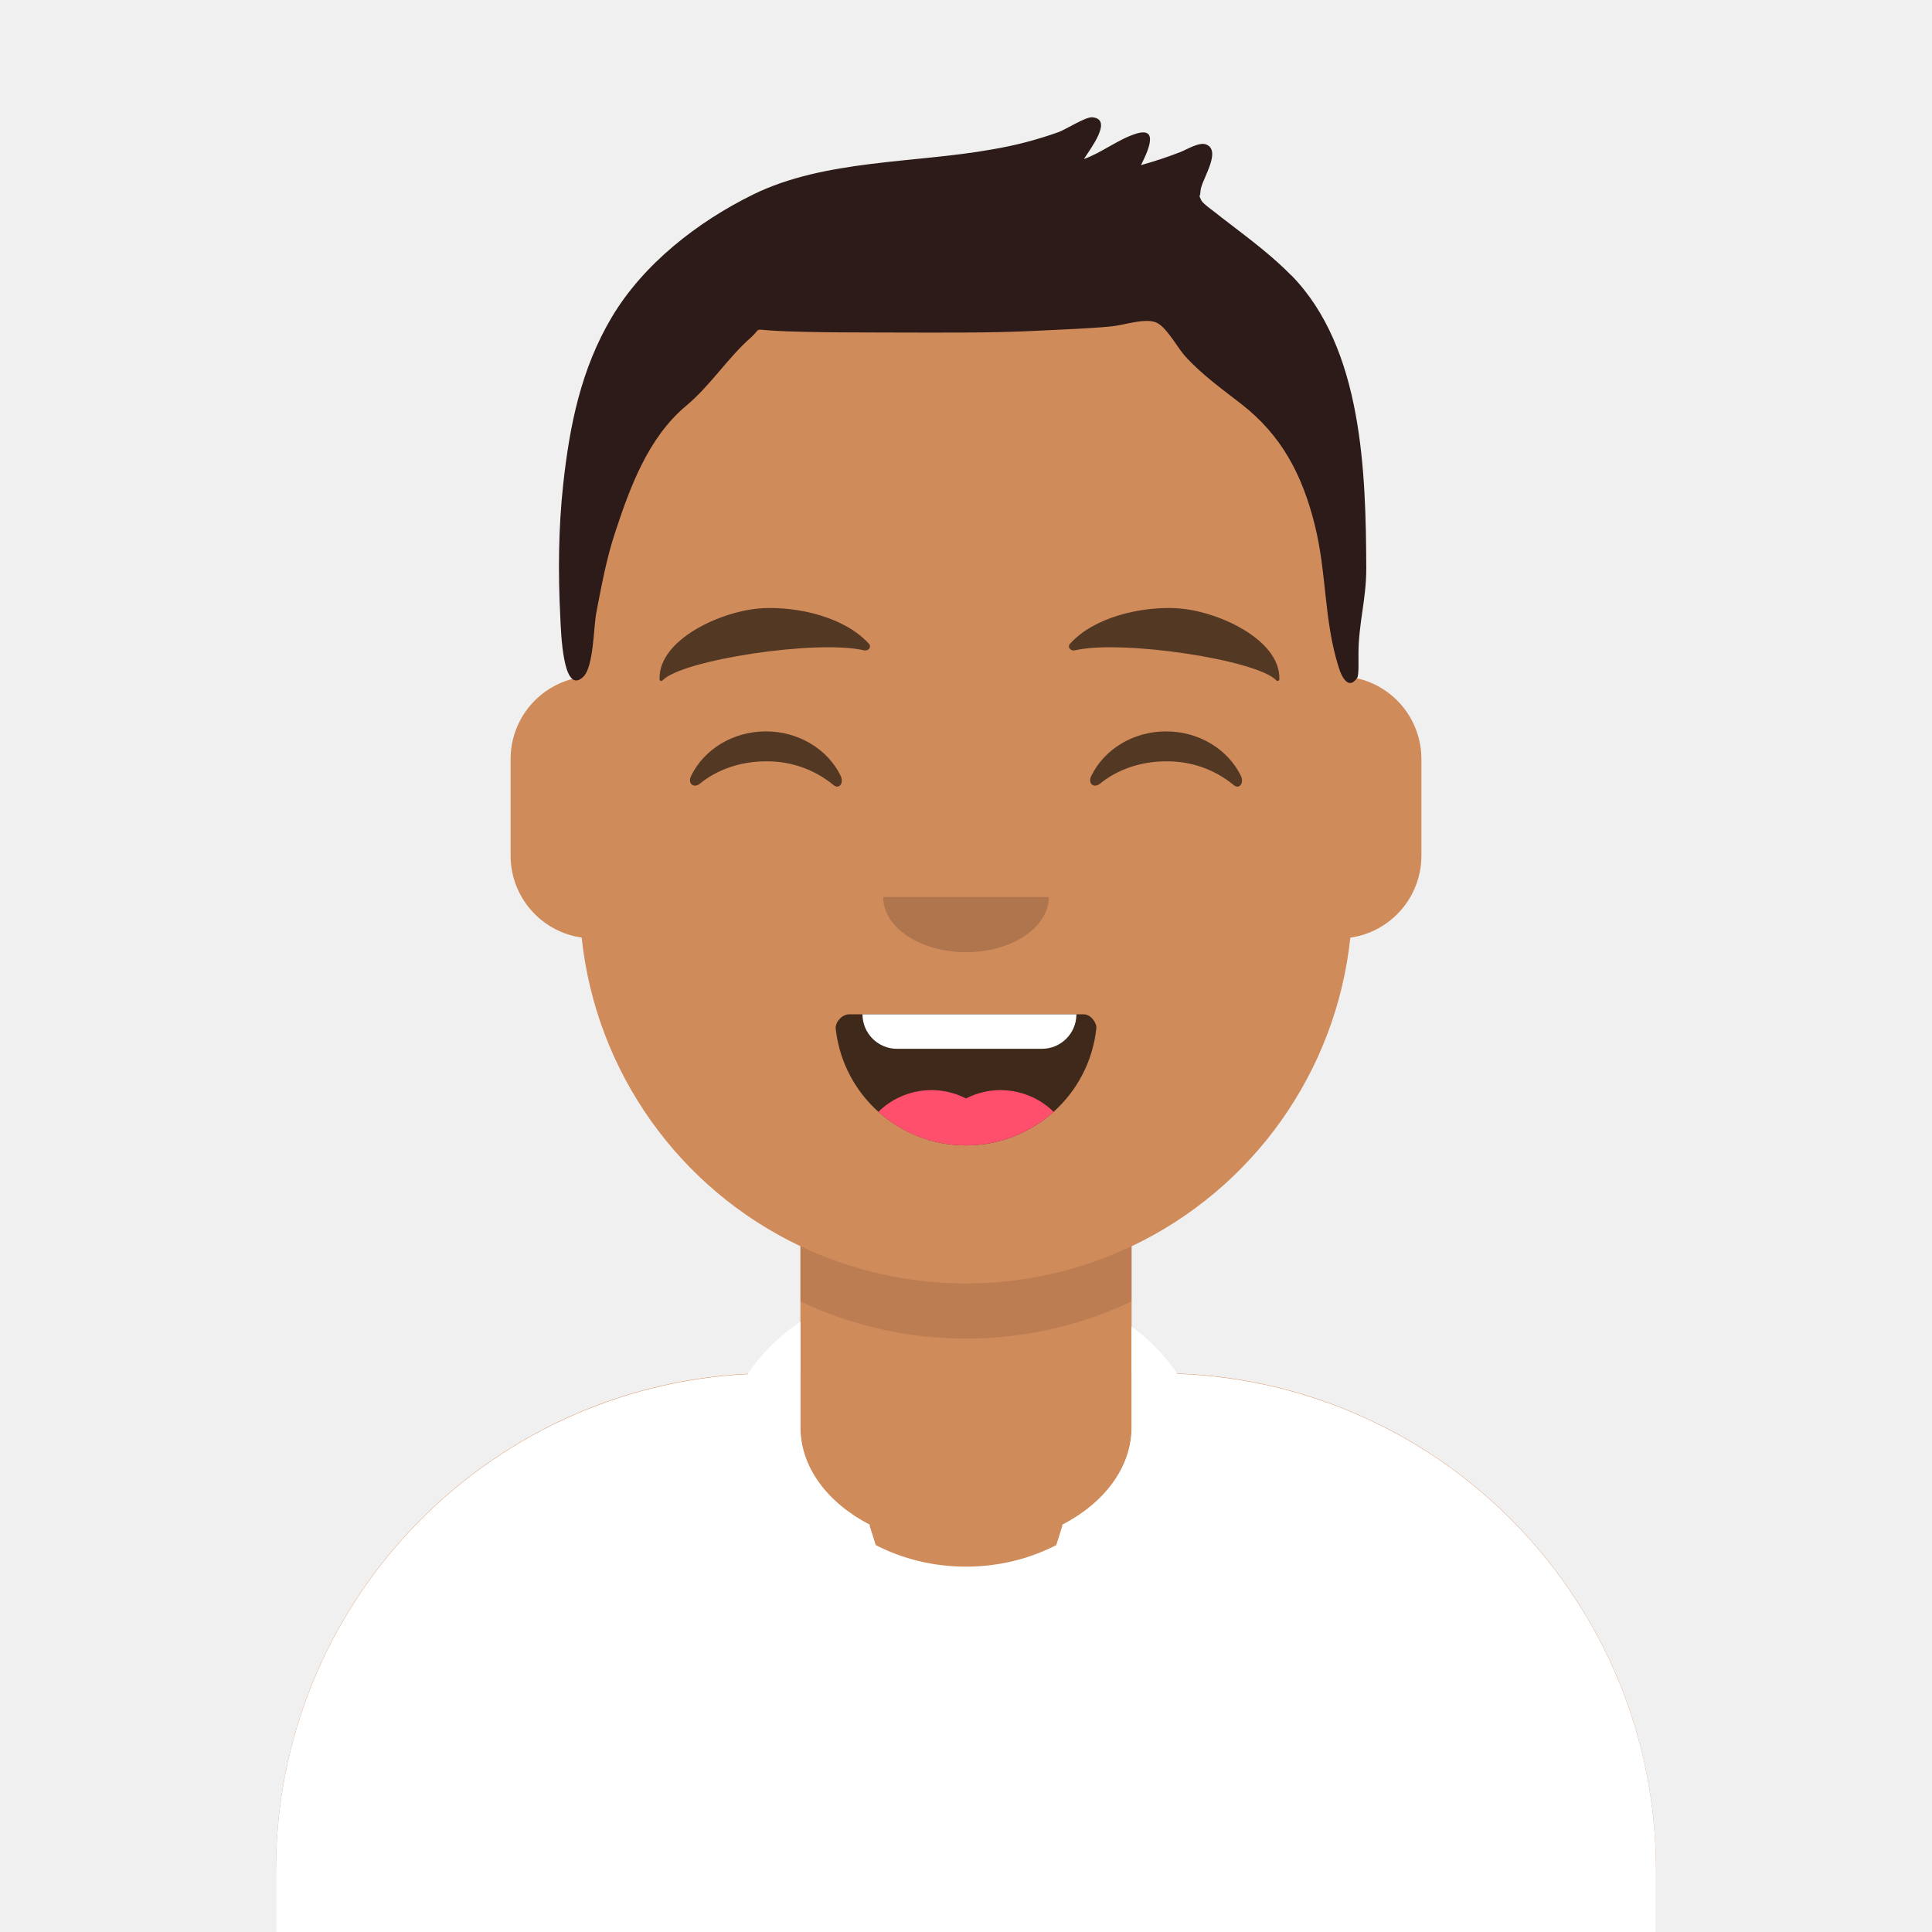
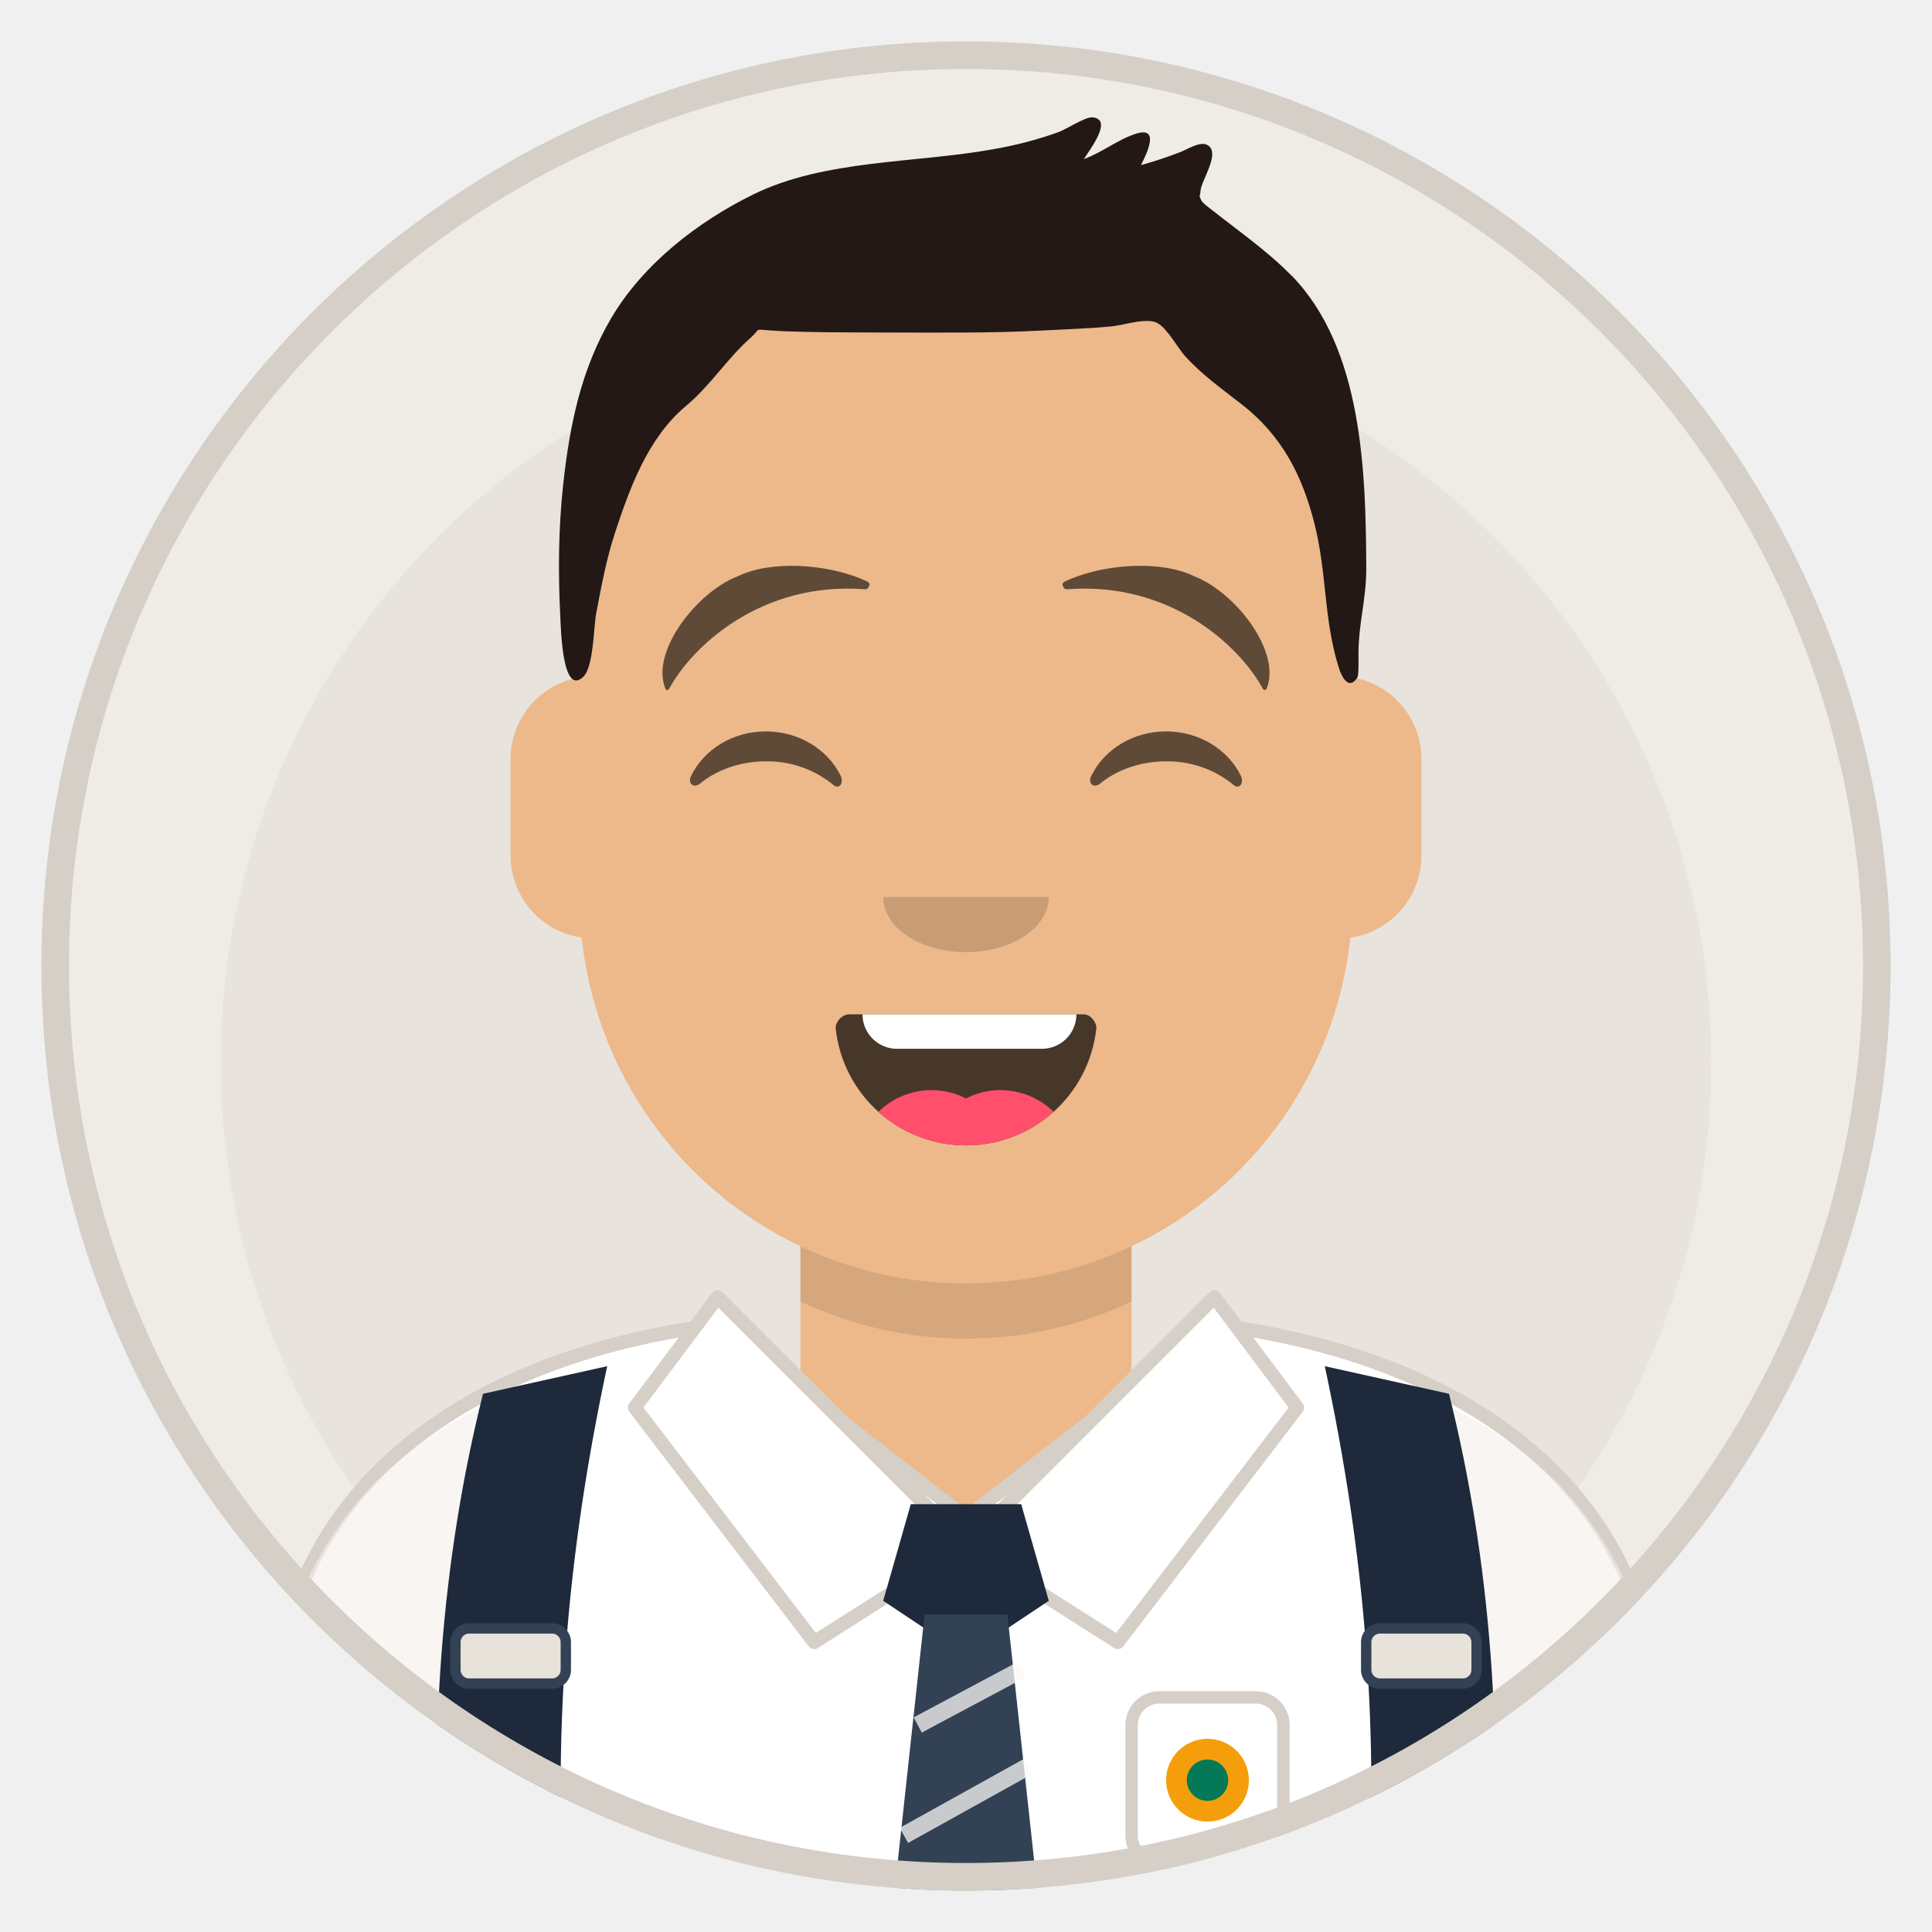
- <svg xmlns="http://www.w3.org/2000/svg" width="128" height="128" viewBox="0 0 280 280" fill="none" shape-rendering="auto">
-   <mask id="viewboxMask">
-     <rect width="280" height="280" rx="0" ry="0" x="0" y="0" fill="#fff" />
-   </mask>
-   <g mask="url(#viewboxMask)">
-     <g transform="translate(8)">
-       <path d="M132 36a56 56 0 0 0-56 56v6.17A12 12 0 0 0 66 110v14a12 12 0 0 0 10.3 11.88 56.04 56.04 0 0 0 31.7 44.73v18.4h-4a72 72 0 0 0-72 72v9h200v-9a72 72 0 0 0-72-72h-4v-18.39a56.04 56.04 0 0 0 31.7-44.73A12 12 0 0 0 198 124v-14a12 12 0 0 0-10-11.83V92a56 56 0 0 0-56-56Z" fill="#d08b5b" />
-       <path d="M108 180.61v8a55.79 55.79 0 0 0 24 5.39c8.59 0 16.73-1.93 24-5.39v-8a55.79 55.79 0 0 1-24 5.39 55.79 55.79 0 0 1-24-5.39Z" fill="#000" fill-opacity=".1" />
-       <g transform="translate(0 170)">
-         <path d="M100.37 29.14a27.6 27.6 0 0 1 7.63-7.57v15.3c0 5.83 3.98 10.98 10.08 14.13l-.08.06.9 2.86c3.89 2 8.35 3.13 13.1 3.13s9.21-1.13 13.1-3.13l.9-2.86-.08-.06c6.1-3.15 10.08-8.3 10.08-14.12v-14.6a27.1 27.1 0 0 1 6.6 6.82 72 72 0 0 1 69.4 71.95V110H32v-8.95a72 72 0 0 1 68.37-71.9Z" fill="#ffffff" />
-         <path d="M108 21.57c-6.77 4.6-11 11.17-11 18.46 0 7.4 4.36 14.05 11.3 18.66l6.12-4.81 4.58.33-1-3.15.08-.06c-6.1-3.15-10.08-8.3-10.08-14.12v-15.3ZM156 36.88c0 5.82-3.98 10.97-10.08 14.12l.08.06-1 3.15 4.58-.33 5.65 4.45c6.63-4.6 10.77-11.1 10.77-18.3 0-6.92-3.82-13.2-10-17.75v14.6Z" fill="#fff" fill-opacity=".75" />
+ <svg xmlns="http://www.w3.org/2000/svg" viewBox="0 0 280 280" width="128" height="128" fill="none">
+   <defs>
+     <clipPath id="avatarClip">
+       <circle cx="140" cy="140" r="134" />
+     </clipPath>
+   </defs>
+   <g clip-path="url(#avatarClip)">
+     <circle cx="140" cy="140" r="134" fill="#EFECE6" />
+     <circle cx="140" cy="154" r="108" fill="#E2DDD3" opacity="0.55" />
+     <path d="M22 236 Q140 196 258 236 L258 280 L22 280 Z" fill="#E2DDD3" opacity="0.75" />
+     <mask id="viewboxMask">
+       <rect width="280" height="280" rx="0" ry="0" x="0" y="0" fill="#fff" />
+     </mask>
+     <g mask="url(#viewboxMask)">
+       <g transform="translate(8)">
+         <path d="M132 36a56 56 0 0 0-56 56v6.17A12 12 0 0 0 66 110v14a12 12 0 0 0 10.3 11.88 56.04 56.04 0 0 0 31.7 44.73v18.4h-4a72 72 0 0 0-72 72v9h200v-9a72 72 0 0 0-72-72h-4v-18.39a56.04 56.04 0 0 0 31.7-44.73A12 12 0 0 0 198 124v-14a12 12 0 0 0-10-11.83V92a56 56 0 0 0-56-56Z" fill="#edb98a" />
+         <path d="M108 180.61v8a55.79 55.79 0 0 0 24 5.39c8.59 0 16.73-1.93 24-5.39v-8a55.79 55.79 0 0 1-24 5.39 55.79 55.79 0 0 1-24-5.39Z" fill="#000" fill-opacity=".1" />
+         <g>
+           <path d="M28 280 L32 244 C36 212 64 196 96 192 L132 220 L168 192 C200 196 228 212 232 244 L236 280 Z" fill="#FFFFFF" stroke="#D5CFC7" stroke-width="2" />
+           <path d="M28 280 L64 280 L72 200 C52 206 36 220 32 244 Z" fill="#F3EFEA" opacity="0.6" />
+           <path d="M236 280 L200 280 L192 200 C212 206 228 220 232 244 Z" fill="#F3EFEA" opacity="0.6" />
+           <polygon points="96,188 132,224 110,238 84,204" fill="#FFFFFF" stroke="#D5CFC7" stroke-width="2" stroke-linejoin="round" />
+           <polygon points="168,188 132,224 154,238 180,204" fill="#FFFFFF" stroke="#D5CFC7" stroke-width="2" stroke-linejoin="round" />
+           <polygon points="124,218 140,218 144,232 132,240 120,232" fill="#1E293B" />
+           <polygon points="126,234 138,234 143,280 121,280" fill="#334155" />
+           <path d="M125 250 L140 242 M123 266 L141 256" stroke="#FAF8F5" stroke-width="2.5" opacity="0.75" />
+           <path d="M62 202 C56 226 54 252 56 280 L74 280 C72 252 74 226 80 198 Z" fill="#1E293B" />
+           <path d="M202 202 C208 226 210 252 208 280 L190 280 C192 252 190 226 184 198 Z" fill="#1E293B" />
+           <rect x="58" y="236" width="16" height="8" rx="2" fill="#E7E2DA" stroke="#334155" stroke-width="1.5" />
+           <rect x="190" y="236" width="16" height="8" rx="2" fill="#E7E2DA" stroke="#334155" stroke-width="1.5" />
+         </g>
+         <g transform="translate(78 134)">
+           <path fill-rule="evenodd" clip-rule="evenodd" d="M35.12 15.13a19 19 0 0 0 37.77-.09c.08-.77-.77-2.04-1.85-2.04H37.1C36 13 35 14.18 35.12 15.13Z" fill="#000" fill-opacity=".7" />
+           <path d="M70 13H39a5 5 0 0 0 5 5h21a5 5 0 0 0 5-5Z" fill="#fff" />
+           <path d="M66.7 27.14A10.96 10.96 0 0 0 54 25.2a10.95 10.95 0 0 0-12.7 1.94A18.93 18.93 0 0 0 54 32c4.88 0 9.33-1.84 12.7-4.86Z" fill="#FF4F6D" />
+         </g>
+         <g transform="translate(104 122)">
+           <path fill-rule="evenodd" clip-rule="evenodd" d="M16 8c0 4.42 5.37 8 12 8s12-3.58 12-8" fill="#000" fill-opacity=".16" />
+         </g>
+         <g transform="translate(76 90)">
+           <path d="M16.16 22.45c1.85-3.8 6-6.45 10.84-6.45 4.81 0 8.96 2.63 10.82 6.4.55 1.13-.24 2.05-1.03 1.37a15.05 15.05 0 0 0-9.8-3.43c-3.73 0-7.12 1.24-9.55 3.23-.9.73-1.82-.01-1.28-1.12ZM74.16 22.45c1.85-3.8 6-6.45 10.84-6.45 4.81 0 8.96 2.63 10.82 6.4.55 1.13-.24 2.05-1.03 1.37a15.05 15.05 0 0 0-9.8-3.43c-3.74 0-7.13 1.24-9.56 3.23-.9.73-1.82-.01-1.28-1.12Z" fill-rule="evenodd" clip-rule="evenodd" fill="#000" fill-opacity=".6" />
+         </g>
+         <g transform="translate(76 82)">
+           <path d="m22.77 1.58.9-.4C28.93-.91 36.88-.03 41.73 2.3c.57.27.18 1.15-.4 1.1-14.92-1.14-24.96 8.15-28.37 14.45-.1.18-.41.2-.49.03-2.3-5.32 4.45-13.98 10.3-16.3ZM89.23 1.58l-.9-.4C83.07-.91 75.12-.03 70.27 2.3c-.57.27-.18 1.15.4 1.1 14.92-1.14 24.96 8.15 28.37 14.45.1.18.41.2.49.03 2.3-5.32-4.45-13.98-10.3-16.3Z" fill-rule="evenodd" clip-rule="evenodd" fill="#000" fill-opacity=".6" />
+         </g>
+         <g transform="translate(-1)">
+           <path fill-rule="evenodd" clip-rule="evenodd" d="M180.15 39.92c-2.76-2.82-5.96-5.21-9.08-7.61-.69-.53-1.39-1.05-2.06-1.6-.15-.12-1.72-1.24-1.9-1.66-.45-.99-.19-.22-.12-1.4.08-1.5 3.13-5.73.85-6.7-1-.43-2.8.7-3.75 1.08a59.56 59.56 0 0 1-5.73 1.9c.93-1.85 2.7-5.57-.63-4.58-2.6.78-5.03 2.77-7.64 3.7.86-1.4 4.32-5.8 1.2-6.05-.98-.07-3.8 1.75-4.86 2.14a55.81 55.81 0 0 1-9.63 2.51c-11.2 2.02-24.3 1.45-34.65 6.54-8 3.93-15.88 10.03-20.5 17.8-4.44 7.48-6.1 15.67-7.03 24.25-.69 6.3-.74 12.8-.42 19.12.1 2.07.34 11.61 3.34 8.72 1.5-1.44 1.49-7.25 1.87-9.22.75-3.91 1.47-7.85 2.72-11.64 2.2-6.68 4.81-13.8 10.3-18.4 3.53-2.94 6.01-6.93 9.39-9.9 1.51-1.35.36-1.2 2.8-1.03 1.63.12 3.28.16 4.92.2 3.8.1 7.6.08 11.4.1 7.64 0 15.25.12 22.89-.28 3.4-.18 6.8-.28 10.18-.6 1.9-.17 5.25-1.38 6.8-.45 1.43.84 2.91 3.61 3.94 4.75 2.41 2.67 5.3 4.72 8.12 6.92 5.9 4.57 8.87 10.33 10.66 17.48 1.79 7.13 1.29 13.75 3.5 20.76.38 1.24 1.4 3.36 2.67 1.46.24-.36.18-2.3.18-3.42 0-4.52 1.14-7.91 1.13-12.46-.06-13.83-.5-31.87-10.85-42.44Z" fill="#231815" />
+         </g>
+         <g transform="translate(49 72)" />
+         <g transform="translate(62 42)" />
      </g>
-       <g transform="translate(78 134)">
-         <path fill-rule="evenodd" clip-rule="evenodd" d="M35.12 15.13a19 19 0 0 0 37.77-.09c.08-.77-.77-2.04-1.85-2.04H37.1C36 13 35 14.18 35.12 15.13Z" fill="#000" fill-opacity=".7" />
-         <path d="M70 13H39a5 5 0 0 0 5 5h21a5 5 0 0 0 5-5Z" fill="#fff" />
-         <path d="M66.7 27.14A10.96 10.96 0 0 0 54 25.2a10.95 10.95 0 0 0-12.7 1.94A18.93 18.93 0 0 0 54 32c4.88 0 9.33-1.84 12.7-4.86Z" fill="#FF4F6D" />
-       </g>
-       <g transform="translate(104 122)">
-         <path fill-rule="evenodd" clip-rule="evenodd" d="M16 8c0 4.42 5.37 8 12 8s12-3.58 12-8" fill="#000" fill-opacity=".16" />
-       </g>
-       <g transform="translate(76 90)">
-         <path d="M16.16 22.45c1.85-3.8 6-6.45 10.84-6.45 4.81 0 8.96 2.63 10.82 6.4.55 1.13-.24 2.05-1.03 1.37a15.05 15.05 0 0 0-9.8-3.43c-3.73 0-7.12 1.24-9.55 3.23-.9.73-1.82-.01-1.28-1.12ZM74.16 22.45c1.85-3.8 6-6.45 10.84-6.45 4.81 0 8.96 2.63 10.82 6.4.55 1.13-.24 2.05-1.03 1.37a15.05 15.05 0 0 0-9.8-3.43c-3.74 0-7.13 1.24-9.56 3.23-.9.73-1.82-.01-1.28-1.12Z" fill-rule="evenodd" clip-rule="evenodd" fill="#000" fill-opacity=".6" />
-       </g>
-       <g transform="translate(76 82)">
-         <path d="M26.55 6.15c-5.8.27-15.2 4.49-14.96 10.34.01.18.3.27.43.12 2.76-2.96 22.32-5.95 29.2-4.36.64.14 1.12-.48.72-.93-3.43-3.85-10.2-5.43-15.4-5.18ZM86.45 6.15c5.8.27 15.2 4.49 14.96 10.34-.01.18-.3.27-.43.12-2.76-2.96-22.32-5.95-29.2-4.36-.64.14-1.12-.48-.72-.93 3.43-3.85 10.2-5.43 15.4-5.18Z" fill-rule="evenodd" clip-rule="evenodd" fill="#000" fill-opacity=".6" />
-       </g>
-       <g transform="translate(-1)">
-         <path fill-rule="evenodd" clip-rule="evenodd" d="M180.15 39.92c-2.76-2.82-5.96-5.21-9.08-7.61-.69-.53-1.39-1.05-2.06-1.6-.15-.12-1.72-1.24-1.9-1.66-.45-.99-.19-.22-.12-1.4.08-1.5 3.13-5.73.85-6.7-1-.43-2.8.7-3.75 1.08a59.56 59.56 0 0 1-5.73 1.9c.93-1.85 2.7-5.57-.63-4.58-2.6.78-5.03 2.77-7.64 3.7.86-1.4 4.32-5.8 1.2-6.05-.98-.07-3.8 1.75-4.86 2.14a55.81 55.81 0 0 1-9.63 2.51c-11.2 2.02-24.3 1.45-34.65 6.54-8 3.93-15.88 10.03-20.5 17.8-4.44 7.48-6.1 15.67-7.03 24.25-.69 6.3-.74 12.8-.42 19.12.1 2.07.34 11.61 3.34 8.72 1.5-1.44 1.49-7.25 1.87-9.22.75-3.91 1.47-7.85 2.72-11.64 2.2-6.68 4.81-13.8 10.3-18.4 3.53-2.94 6.01-6.93 9.39-9.9 1.51-1.35.36-1.2 2.8-1.03 1.63.12 3.28.16 4.92.2 3.8.1 7.6.08 11.4.1 7.64 0 15.25.12 22.89-.28 3.4-.18 6.8-.28 10.18-.6 1.9-.17 5.25-1.38 6.8-.45 1.43.84 2.91 3.61 3.94 4.75 2.41 2.67 5.3 4.72 8.12 6.92 5.9 4.57 8.87 10.33 10.66 17.48 1.79 7.13 1.29 13.75 3.5 20.76.38 1.24 1.4 3.36 2.67 1.46.24-.36.18-2.3.18-3.42 0-4.52 1.14-7.91 1.13-12.46-.06-13.83-.5-31.87-10.85-42.44Z" fill="#2c1b18" />
-       </g>
-       <g transform="translate(49 72)" />
-       <g transform="translate(62 42)" />
+     </g>
+     <g>
+       <rect x="164" y="246" width="22" height="24" rx="4" fill="#FFFFFF" stroke="#D5CFC7" stroke-width="1.8" />
+       <circle cx="175" cy="258" r="6" fill="#F59E0B" />
+       <circle cx="175" cy="258" r="3" fill="#047857" />
    </g>
  </g>
+   <circle cx="140" cy="140" r="132" stroke="#D5CFC7" stroke-width="4" />
</svg>
